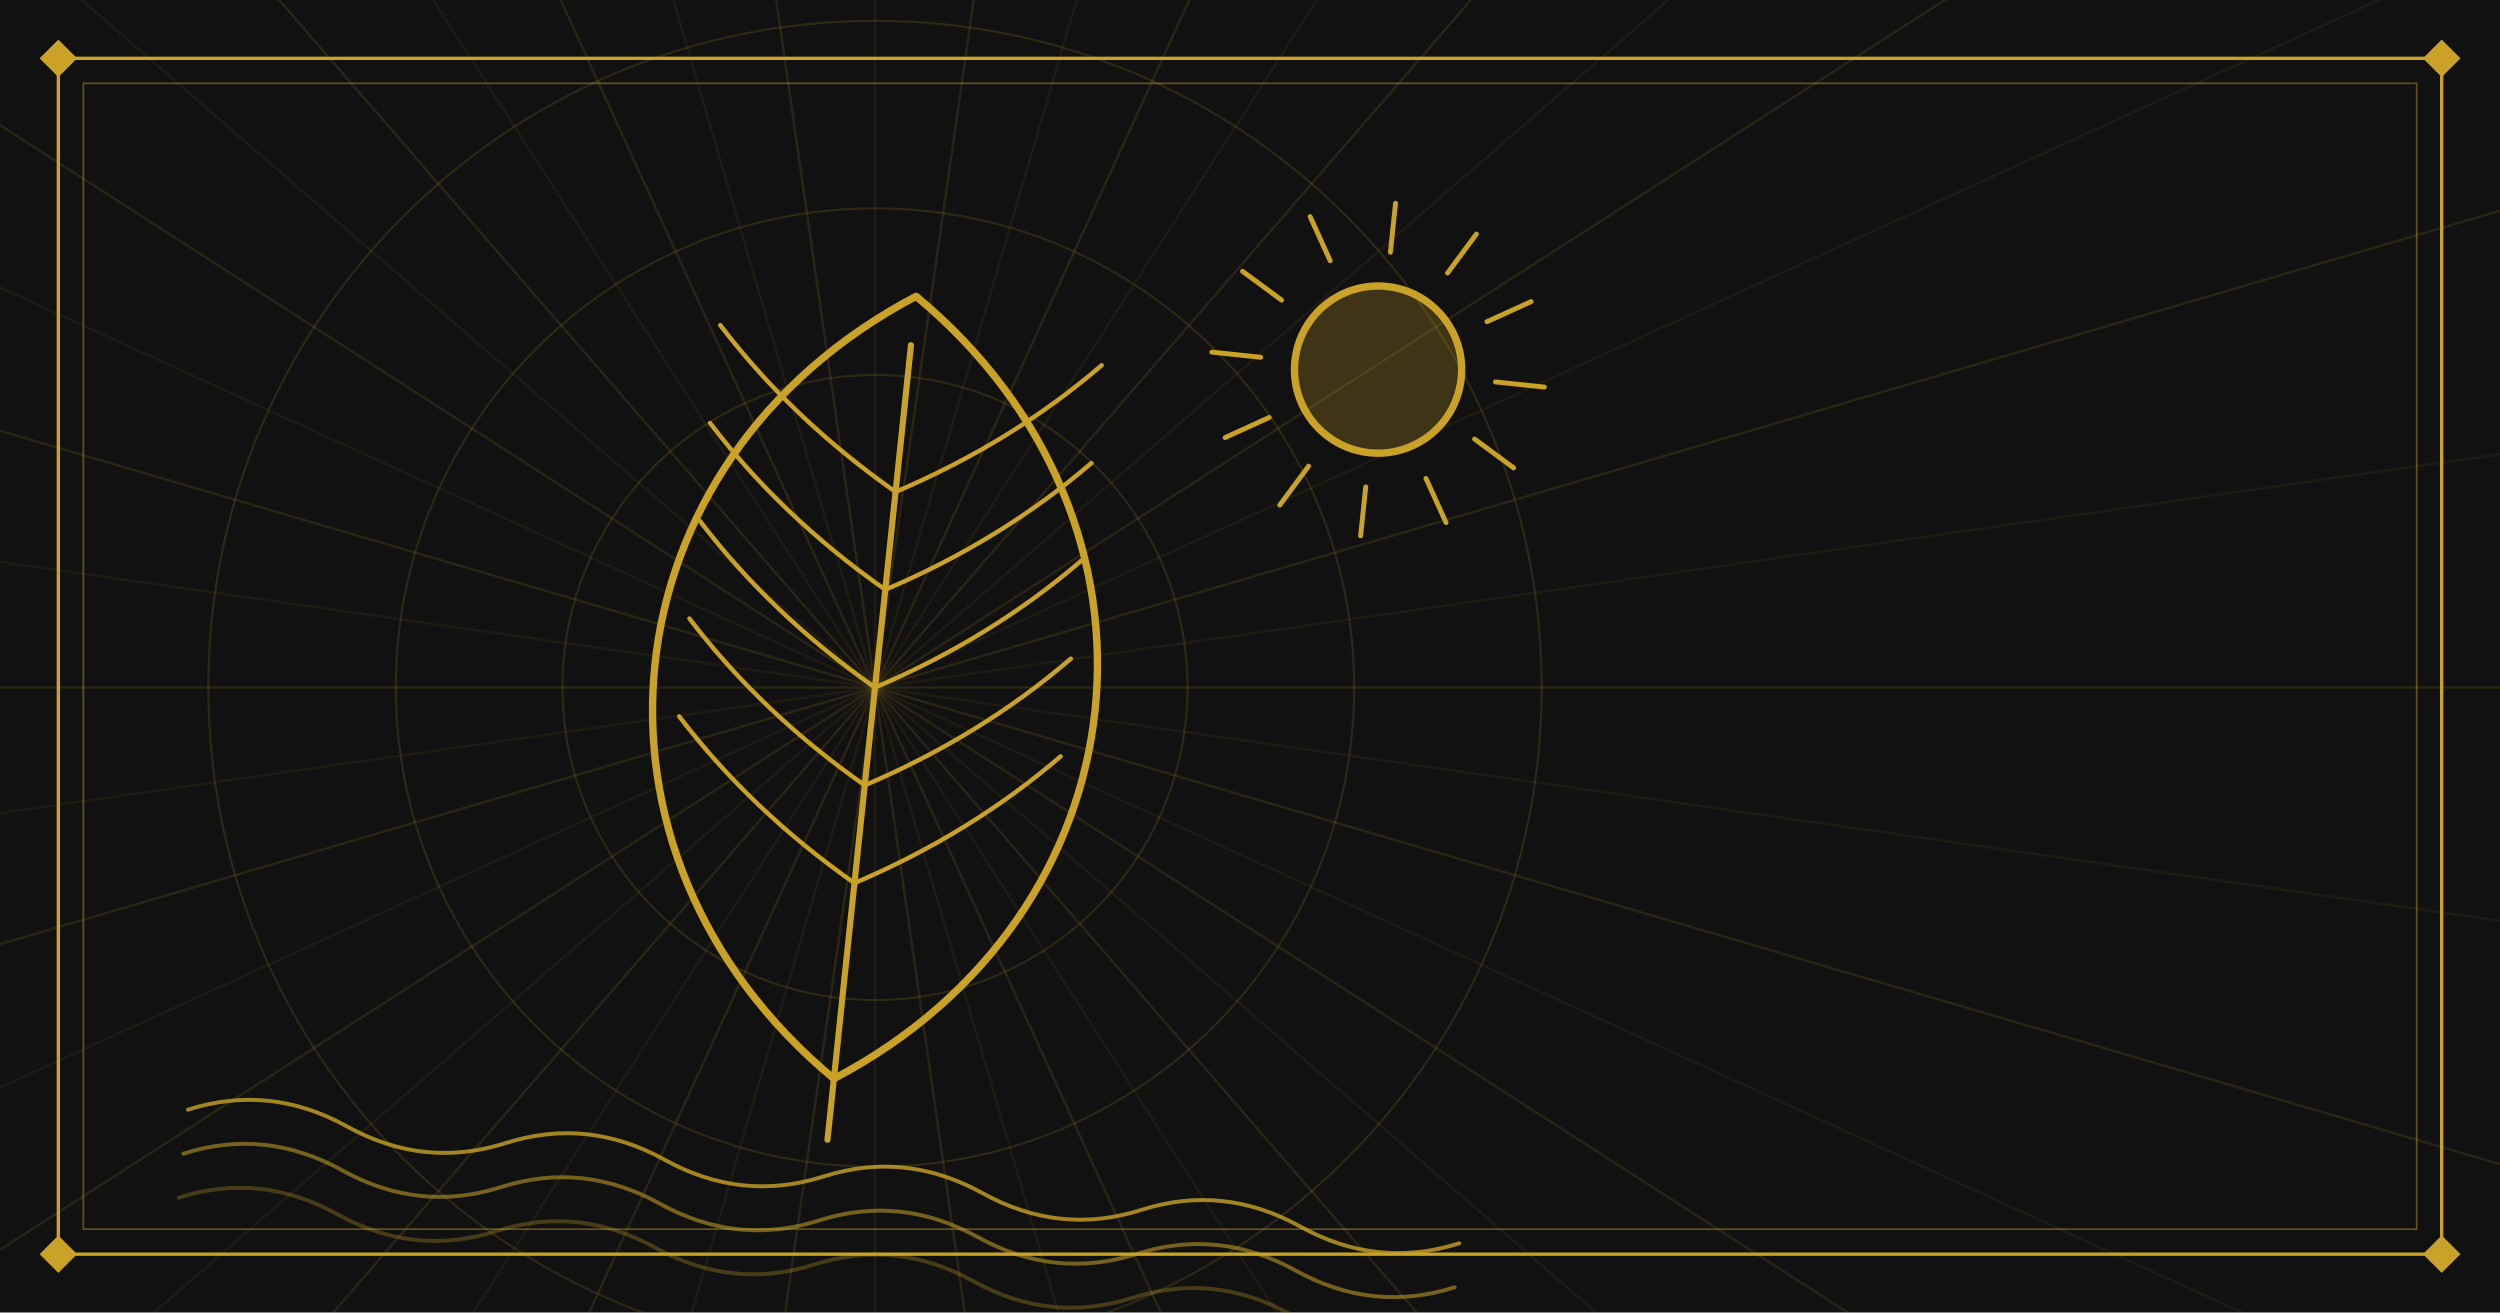
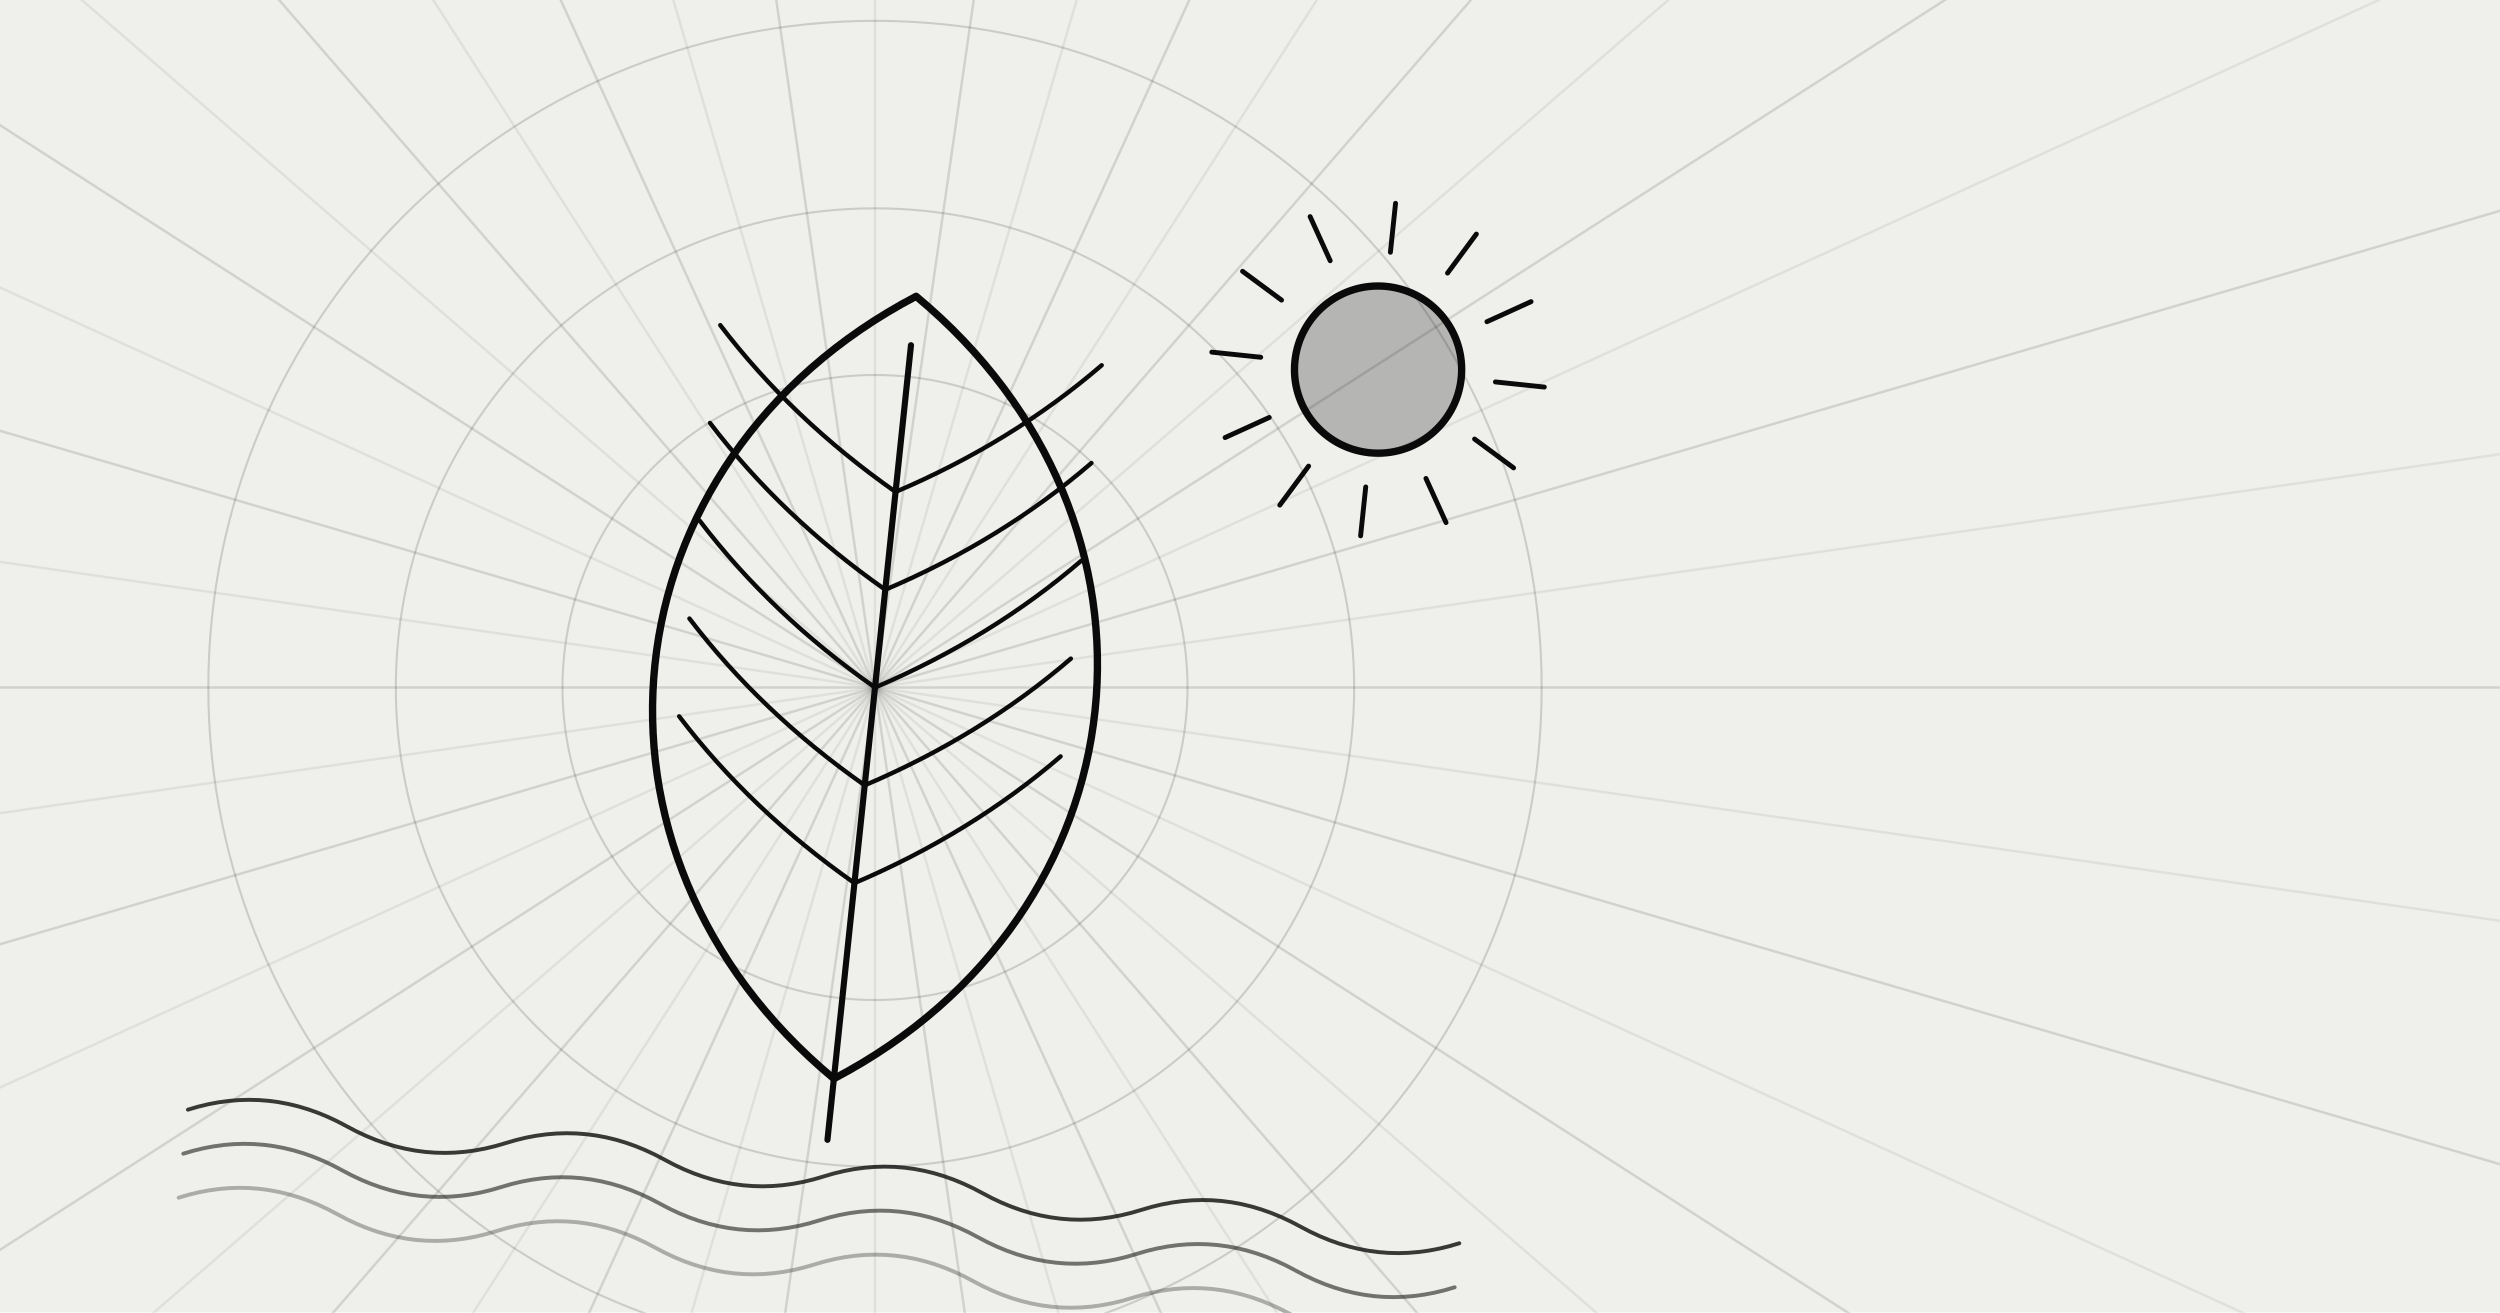
<svg xmlns="http://www.w3.org/2000/svg" viewBox="0 0 1200 630" width="1200" height="630">
-   <rect width="1200" height="630" fill="#111111" />
-   <line x1="420" y1="330" x2="1820" y2="330" stroke="#C9A227" stroke-opacity="0.13" stroke-width="1.2" />
-   <line x1="420" y1="330" x2="1806" y2="529" stroke="#C9A227" stroke-opacity="0.07" stroke-width="1.2" />
-   <line x1="420" y1="330" x2="1763" y2="724" stroke="#C9A227" stroke-opacity="0.13" stroke-width="1.2" />
-   <line x1="420" y1="330" x2="1693" y2="912" stroke="#C9A227" stroke-opacity="0.07" stroke-width="1.2" />
-   <line x1="420" y1="330" x2="1598" y2="1087" stroke="#C9A227" stroke-opacity="0.13" stroke-width="1.2" />
-   <line x1="420" y1="330" x2="1478" y2="1247" stroke="#C9A227" stroke-opacity="0.07" stroke-width="1.2" />
-   <line x1="420" y1="330" x2="1337" y2="1388" stroke="#C9A227" stroke-opacity="0.13" stroke-width="1.2" />
-   <line x1="420" y1="330" x2="1177" y2="1508" stroke="#C9A227" stroke-opacity="0.07" stroke-width="1.2" />
-   <line x1="420" y1="330" x2="1002" y2="1603" stroke="#C9A227" stroke-opacity="0.13" stroke-width="1.2" />
-   <line x1="420" y1="330" x2="814" y2="1673" stroke="#C9A227" stroke-opacity="0.07" stroke-width="1.2" />
-   <line x1="420" y1="330" x2="619" y2="1716" stroke="#C9A227" stroke-opacity="0.13" stroke-width="1.2" />
-   <line x1="420" y1="330" x2="420" y2="1730" stroke="#C9A227" stroke-opacity="0.07" stroke-width="1.2" />
-   <line x1="420" y1="330" x2="221" y2="1716" stroke="#C9A227" stroke-opacity="0.13" stroke-width="1.2" />
-   <line x1="420" y1="330" x2="26" y2="1673" stroke="#C9A227" stroke-opacity="0.07" stroke-width="1.2" />
-   <line x1="420" y1="330" x2="-162" y2="1603" stroke="#C9A227" stroke-opacity="0.13" stroke-width="1.2" />
-   <line x1="420" y1="330" x2="-337" y2="1508" stroke="#C9A227" stroke-opacity="0.07" stroke-width="1.2" />
-   <line x1="420" y1="330" x2="-497" y2="1388" stroke="#C9A227" stroke-opacity="0.13" stroke-width="1.2" />
-   <line x1="420" y1="330" x2="-638" y2="1247" stroke="#C9A227" stroke-opacity="0.07" stroke-width="1.2" />
-   <line x1="420" y1="330" x2="-758" y2="1087" stroke="#C9A227" stroke-opacity="0.13" stroke-width="1.2" />
-   <line x1="420" y1="330" x2="-853" y2="912" stroke="#C9A227" stroke-opacity="0.07" stroke-width="1.2" />
-   <line x1="420" y1="330" x2="-923" y2="724" stroke="#C9A227" stroke-opacity="0.13" stroke-width="1.2" />
-   <line x1="420" y1="330" x2="-966" y2="529" stroke="#C9A227" stroke-opacity="0.07" stroke-width="1.2" />
-   <line x1="420" y1="330" x2="-980" y2="330" stroke="#C9A227" stroke-opacity="0.13" stroke-width="1.2" />
-   <line x1="420" y1="330" x2="-966" y2="131" stroke="#C9A227" stroke-opacity="0.07" stroke-width="1.2" />
-   <line x1="420" y1="330" x2="-923" y2="-64" stroke="#C9A227" stroke-opacity="0.13" stroke-width="1.2" />
-   <line x1="420" y1="330" x2="-853" y2="-252" stroke="#C9A227" stroke-opacity="0.07" stroke-width="1.2" />
-   <line x1="420" y1="330" x2="-758" y2="-427" stroke="#C9A227" stroke-opacity="0.13" stroke-width="1.2" />
-   <line x1="420" y1="330" x2="-638" y2="-587" stroke="#C9A227" stroke-opacity="0.07" stroke-width="1.2" />
-   <line x1="420" y1="330" x2="-497" y2="-728" stroke="#C9A227" stroke-opacity="0.13" stroke-width="1.2" />
-   <line x1="420" y1="330" x2="-337" y2="-848" stroke="#C9A227" stroke-opacity="0.07" stroke-width="1.2" />
-   <line x1="420" y1="330" x2="-162" y2="-943" stroke="#C9A227" stroke-opacity="0.13" stroke-width="1.2" />
-   <line x1="420" y1="330" x2="26" y2="-1013" stroke="#C9A227" stroke-opacity="0.07" stroke-width="1.2" />
-   <line x1="420" y1="330" x2="221" y2="-1056" stroke="#C9A227" stroke-opacity="0.13" stroke-width="1.2" />
-   <line x1="420" y1="330" x2="420" y2="-1070" stroke="#C9A227" stroke-opacity="0.07" stroke-width="1.2" />
-   <line x1="420" y1="330" x2="619" y2="-1056" stroke="#C9A227" stroke-opacity="0.13" stroke-width="1.2" />
-   <line x1="420" y1="330" x2="814" y2="-1013" stroke="#C9A227" stroke-opacity="0.07" stroke-width="1.2" />
-   <line x1="420" y1="330" x2="1002" y2="-943" stroke="#C9A227" stroke-opacity="0.13" stroke-width="1.2" />
-   <line x1="420" y1="330" x2="1177" y2="-848" stroke="#C9A227" stroke-opacity="0.07" stroke-width="1.2" />
-   <line x1="420" y1="330" x2="1337" y2="-728" stroke="#C9A227" stroke-opacity="0.13" stroke-width="1.2" />
-   <line x1="420" y1="330" x2="1478" y2="-587" stroke="#C9A227" stroke-opacity="0.07" stroke-width="1.2" />
-   <line x1="420" y1="330" x2="1598" y2="-427" stroke="#C9A227" stroke-opacity="0.13" stroke-width="1.2" />
-   <line x1="420" y1="330" x2="1693" y2="-252" stroke="#C9A227" stroke-opacity="0.07" stroke-width="1.2" />
-   <line x1="420" y1="330" x2="1763" y2="-64" stroke="#C9A227" stroke-opacity="0.13" stroke-width="1.2" />
-   <line x1="420" y1="330" x2="1806" y2="131" stroke="#C9A227" stroke-opacity="0.07" stroke-width="1.2" />
-   <circle cx="420" cy="330" r="150" fill="none" stroke="#C9A227" stroke-opacity="0.16" stroke-width="1" />
-   <circle cx="420" cy="330" r="230" fill="none" stroke="#C9A227" stroke-opacity="0.16" stroke-width="1" />
-   <circle cx="420" cy="330" r="320" fill="none" stroke="#C9A227" stroke-opacity="0.16" stroke-width="1" />
-   <rect x="28" y="28" width="1144" height="574" fill="none" stroke="#C9A227" stroke-width="1.6" />
-   <rect x="40" y="40" width="1120" height="550" fill="none" stroke="#C9A227" stroke-opacity="0.45" stroke-width="0.8" />
-   <path d="M28 19 L37 28 L28 37 L19 28 Z" fill="#C9A227" />
-   <path d="M1172 19 L1181 28 L1172 37 L1163 28 Z" fill="#C9A227" />
-   <path d="M28 593 L37 602 L28 611 L19 602 Z" fill="#C9A227" />
-   <path d="M1172 593 L1181 602 L1172 611 L1163 602 Z" fill="#C9A227" />
-   <g transform="translate(420 330) rotate(6) scale(1.18)" fill="none" stroke="#C9A227" stroke-width="3" stroke-linecap="round" stroke-linejoin="round">
+   <rect width="1200" height="630" fill="#EFEFEC" />
+   <line x1="420" y1="330" x2="1820" y2="330" stroke="#0A0A0A" stroke-opacity="0.13" stroke-width="1.2" />
+   <line x1="420" y1="330" x2="1806" y2="529" stroke="#0A0A0A" stroke-opacity="0.07" stroke-width="1.2" />
+   <line x1="420" y1="330" x2="1763" y2="724" stroke="#0A0A0A" stroke-opacity="0.13" stroke-width="1.2" />
+   <line x1="420" y1="330" x2="1693" y2="912" stroke="#0A0A0A" stroke-opacity="0.07" stroke-width="1.2" />
+   <line x1="420" y1="330" x2="1598" y2="1087" stroke="#0A0A0A" stroke-opacity="0.13" stroke-width="1.2" />
+   <line x1="420" y1="330" x2="1478" y2="1247" stroke="#0A0A0A" stroke-opacity="0.07" stroke-width="1.2" />
+   <line x1="420" y1="330" x2="1337" y2="1388" stroke="#0A0A0A" stroke-opacity="0.13" stroke-width="1.2" />
+   <line x1="420" y1="330" x2="1177" y2="1508" stroke="#0A0A0A" stroke-opacity="0.07" stroke-width="1.2" />
+   <line x1="420" y1="330" x2="1002" y2="1603" stroke="#0A0A0A" stroke-opacity="0.13" stroke-width="1.2" />
+   <line x1="420" y1="330" x2="814" y2="1673" stroke="#0A0A0A" stroke-opacity="0.07" stroke-width="1.2" />
+   <line x1="420" y1="330" x2="619" y2="1716" stroke="#0A0A0A" stroke-opacity="0.13" stroke-width="1.2" />
+   <line x1="420" y1="330" x2="420" y2="1730" stroke="#0A0A0A" stroke-opacity="0.07" stroke-width="1.2" />
+   <line x1="420" y1="330" x2="221" y2="1716" stroke="#0A0A0A" stroke-opacity="0.13" stroke-width="1.2" />
+   <line x1="420" y1="330" x2="26" y2="1673" stroke="#0A0A0A" stroke-opacity="0.07" stroke-width="1.2" />
+   <line x1="420" y1="330" x2="-162" y2="1603" stroke="#0A0A0A" stroke-opacity="0.13" stroke-width="1.2" />
+   <line x1="420" y1="330" x2="-337" y2="1508" stroke="#0A0A0A" stroke-opacity="0.07" stroke-width="1.2" />
+   <line x1="420" y1="330" x2="-497" y2="1388" stroke="#0A0A0A" stroke-opacity="0.13" stroke-width="1.2" />
+   <line x1="420" y1="330" x2="-638" y2="1247" stroke="#0A0A0A" stroke-opacity="0.07" stroke-width="1.2" />
+   <line x1="420" y1="330" x2="-758" y2="1087" stroke="#0A0A0A" stroke-opacity="0.13" stroke-width="1.2" />
+   <line x1="420" y1="330" x2="-853" y2="912" stroke="#0A0A0A" stroke-opacity="0.07" stroke-width="1.2" />
+   <line x1="420" y1="330" x2="-923" y2="724" stroke="#0A0A0A" stroke-opacity="0.13" stroke-width="1.2" />
+   <line x1="420" y1="330" x2="-966" y2="529" stroke="#0A0A0A" stroke-opacity="0.07" stroke-width="1.2" />
+   <line x1="420" y1="330" x2="-980" y2="330" stroke="#0A0A0A" stroke-opacity="0.13" stroke-width="1.2" />
+   <line x1="420" y1="330" x2="-966" y2="131" stroke="#0A0A0A" stroke-opacity="0.07" stroke-width="1.2" />
+   <line x1="420" y1="330" x2="-923" y2="-64" stroke="#0A0A0A" stroke-opacity="0.13" stroke-width="1.2" />
+   <line x1="420" y1="330" x2="-853" y2="-252" stroke="#0A0A0A" stroke-opacity="0.07" stroke-width="1.2" />
+   <line x1="420" y1="330" x2="-758" y2="-427" stroke="#0A0A0A" stroke-opacity="0.13" stroke-width="1.2" />
+   <line x1="420" y1="330" x2="-638" y2="-587" stroke="#0A0A0A" stroke-opacity="0.07" stroke-width="1.2" />
+   <line x1="420" y1="330" x2="-497" y2="-728" stroke="#0A0A0A" stroke-opacity="0.13" stroke-width="1.2" />
+   <line x1="420" y1="330" x2="-337" y2="-848" stroke="#0A0A0A" stroke-opacity="0.07" stroke-width="1.2" />
+   <line x1="420" y1="330" x2="-162" y2="-943" stroke="#0A0A0A" stroke-opacity="0.13" stroke-width="1.2" />
+   <line x1="420" y1="330" x2="26" y2="-1013" stroke="#0A0A0A" stroke-opacity="0.07" stroke-width="1.2" />
+   <line x1="420" y1="330" x2="221" y2="-1056" stroke="#0A0A0A" stroke-opacity="0.13" stroke-width="1.2" />
+   <line x1="420" y1="330" x2="420" y2="-1070" stroke="#0A0A0A" stroke-opacity="0.07" stroke-width="1.2" />
+   <line x1="420" y1="330" x2="619" y2="-1056" stroke="#0A0A0A" stroke-opacity="0.13" stroke-width="1.2" />
+   <line x1="420" y1="330" x2="814" y2="-1013" stroke="#0A0A0A" stroke-opacity="0.07" stroke-width="1.2" />
+   <line x1="420" y1="330" x2="1002" y2="-943" stroke="#0A0A0A" stroke-opacity="0.13" stroke-width="1.2" />
+   <line x1="420" y1="330" x2="1177" y2="-848" stroke="#0A0A0A" stroke-opacity="0.07" stroke-width="1.2" />
+   <line x1="420" y1="330" x2="1337" y2="-728" stroke="#0A0A0A" stroke-opacity="0.13" stroke-width="1.2" />
+   <line x1="420" y1="330" x2="1478" y2="-587" stroke="#0A0A0A" stroke-opacity="0.07" stroke-width="1.2" />
+   <line x1="420" y1="330" x2="1598" y2="-427" stroke="#0A0A0A" stroke-opacity="0.13" stroke-width="1.2" />
+   <line x1="420" y1="330" x2="1693" y2="-252" stroke="#0A0A0A" stroke-opacity="0.07" stroke-width="1.2" />
+   <line x1="420" y1="330" x2="1763" y2="-64" stroke="#0A0A0A" stroke-opacity="0.13" stroke-width="1.2" />
+   <line x1="420" y1="330" x2="1806" y2="131" stroke="#0A0A0A" stroke-opacity="0.07" stroke-width="1.2" />
+   <circle cx="420" cy="330" r="150" fill="none" stroke="#0A0A0A" stroke-opacity="0.16" stroke-width="1" />
+   <circle cx="420" cy="330" r="230" fill="none" stroke="#0A0A0A" stroke-opacity="0.16" stroke-width="1" />
+   <circle cx="420" cy="330" r="320" fill="none" stroke="#0A0A0A" stroke-opacity="0.16" stroke-width="1" />
+   <g transform="translate(420 330) rotate(6) scale(1.18)" fill="none" stroke="#0A0A0A" stroke-width="3" stroke-linecap="round" stroke-linejoin="round">
    <path d="M0 -160 C120 -80 120 80 0 160 C-120 80 -120 -80 0 -160 Z" />
    <line x1="0" y1="-140" x2="0" y2="185" stroke-width="2.5" />
    <path d="M0 -80 Q -45 -105 -78 -140" stroke-width="1.8" />
    <path d="M0 -80 Q 45 -105 78 -140" stroke-width="1.8" />
    <path d="M0 -40 Q -45 -65 -78 -100" stroke-width="1.8" />
    <path d="M0 -40 Q 45 -65 78 -100" stroke-width="1.8" />
    <path d="M0 0 Q -45 -25 -78 -60" stroke-width="1.8" />
    <path d="M0 0 Q 45 -25 78 -60" stroke-width="1.8" />
    <path d="M0 40 Q -45 15 -78 -20" stroke-width="1.8" />
    <path d="M0 40 Q 45 15 78 -20" stroke-width="1.8" />
    <path d="M0 80 Q -45 55 -78 20" stroke-width="1.8" />
    <path d="M0 80 Q 45 55 78 20" stroke-width="1.8" />
-     <circle cx="190" cy="-150" r="34" fill="#C9A227" fill-opacity="0.25" />
+     <circle cx="190" cy="-150" r="34" fill="#0A0A0A" fill-opacity="0.25" />
    <line x1="238" y1="-150" x2="258" y2="-150" stroke-width="2" />
    <line x1="232" y1="-126" x2="249" y2="-116" stroke-width="2" />
    <line x1="214" y1="-108" x2="224" y2="-91" stroke-width="2" />
    <line x1="190" y1="-102" x2="190" y2="-82" stroke-width="2" />
    <line x1="166" y1="-108" x2="156" y2="-91" stroke-width="2" />
    <line x1="148" y1="-126" x2="131" y2="-116" stroke-width="2" />
    <line x1="142" y1="-150" x2="122" y2="-150" stroke-width="2" />
    <line x1="148" y1="-174" x2="131" y2="-184" stroke-width="2" />
    <line x1="166" y1="-192" x2="156" y2="-209" stroke-width="2" />
    <line x1="190" y1="-198" x2="190" y2="-218" stroke-width="2" />
    <line x1="214" y1="-192" x2="224" y2="-209" stroke-width="2" />
    <line x1="232" y1="-174" x2="249" y2="-184" stroke-width="2" />
    <path d="M-260 200 q 32 -14 65 0 t 65 0 t 65 0 t 65 0 t 65 0 t 65 0 t 65 0 t 65 0" stroke-width="1.6" stroke-opacity="0.80" />
    <path d="M-260 218 q 32 -14 65 0 t 65 0 t 65 0 t 65 0 t 65 0 t 65 0 t 65 0 t 65 0" stroke-width="1.6" stroke-opacity="0.55" />
    <path d="M-260 236 q 32 -14 65 0 t 65 0 t 65 0 t 65 0 t 65 0 t 65 0 t 65 0 t 65 0" stroke-width="1.6" stroke-opacity="0.30" />
  </g>
</svg>
